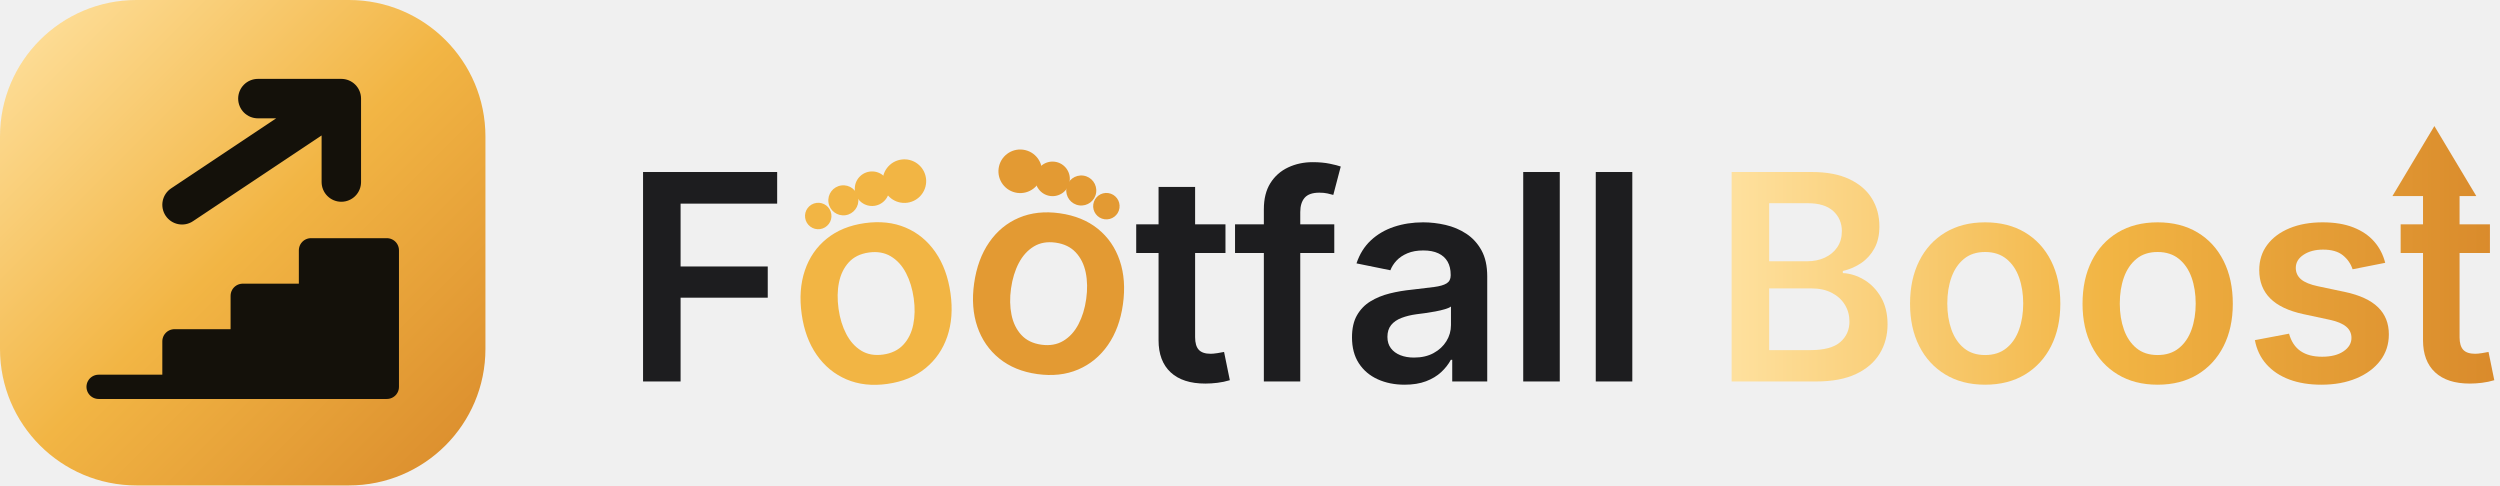
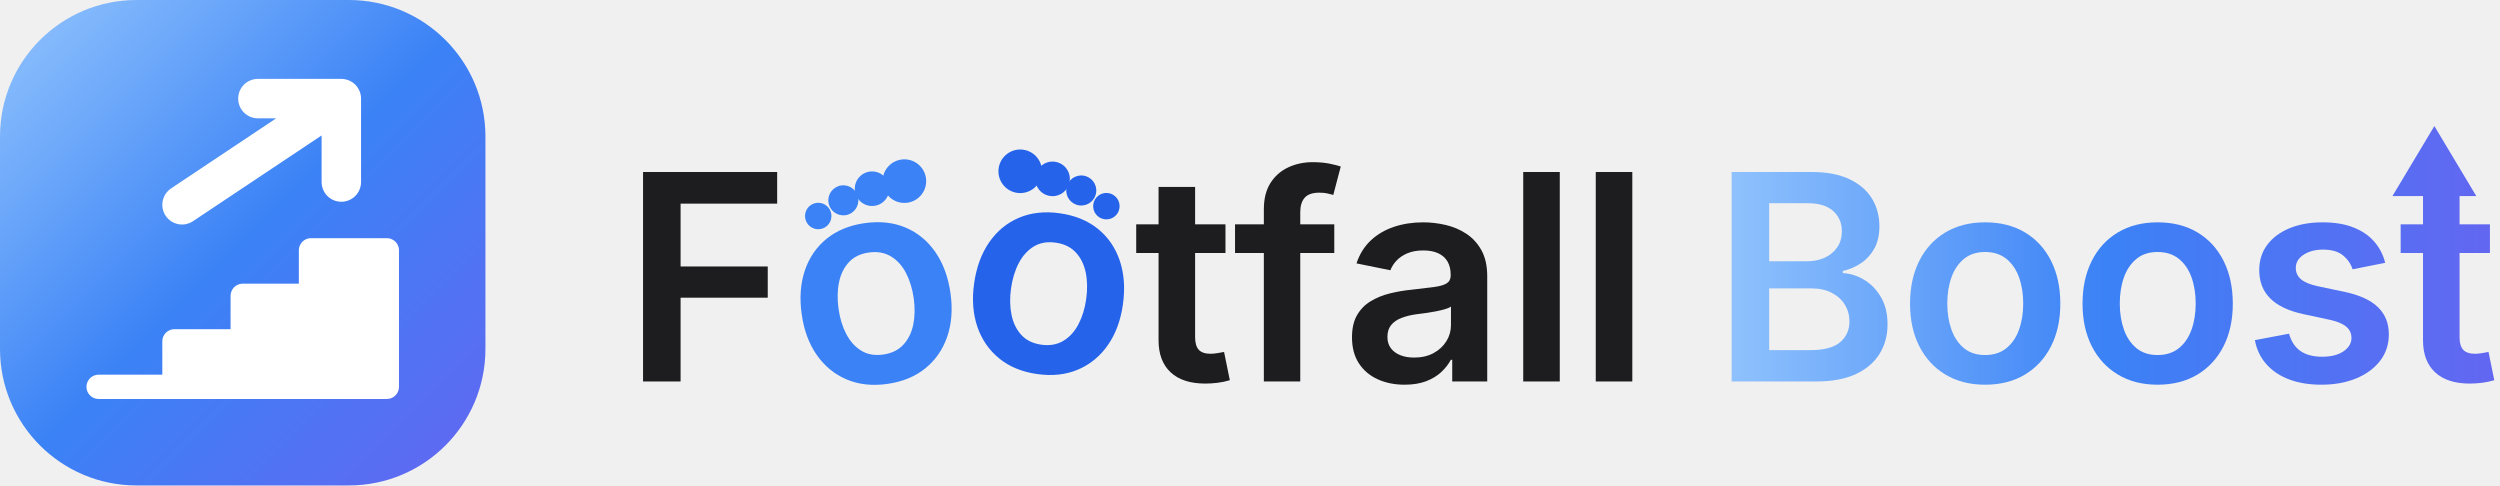
<svg xmlns="http://www.w3.org/2000/svg" viewBox="0 0 164.8 32">
  <defs>
    <linearGradient id="wg2" gradientUnits="userSpaceOnUse" x1="7743.6" y1="0" x2="13355.6" y2="0">
-       <stop offset="0" stop-color="#FFE3A3" />
-       <stop offset=".5" stop-color="#F2B544" />
-       <stop offset="1" stop-color="#D98A2B" />
+       <stop offset="0" stop-color="#93C5FD" />
+       <stop offset=".5" stop-color="#3B82F6" />
+       <stop offset="1" stop-color="#6366F1" />
    </linearGradient>
  </defs>
  <defs>
    <linearGradient id="fbx" x1="0" y1="0" x2="1" y2="1">
-       <stop offset="0" stop-color="#FFE3A3" />
-       <stop offset=".5" stop-color="#F2B544" />
-       <stop offset="1" stop-color="#D98A2B" />
+       <stop offset="0" stop-color="#93C5FD" />
+       <stop offset=".5" stop-color="#3B82F6" />
+       <stop offset="1" stop-color="#6366F1" />
    </linearGradient>
  </defs>
  <rect width="32" height="32" rx="9" fill="url(#fbx)" />
-   <path d="M6.5 25.5h19v-9h-5v3h-4.5v3h-4.5v3z" fill="#14110A" stroke="#14110A" stroke-width="1.6" stroke-linejoin="round" />
-   <path d="M12 13.5 22.5 6.5M17 6.5h5.5V12" fill="none" stroke="#14110A" stroke-width="2.6" stroke-linecap="round" stroke-linejoin="round" />
+   <path d="M6.5 25.5h19v-9h-5v3h-4.5v3h-4.5v3z" fill="#FFFFFF" stroke="#FFFFFF" stroke-width="1.6" stroke-linejoin="round" />
+   <path d="M12 13.5 22.5 6.5M17 6.5h5.5V12" fill="none" stroke="#FFFFFF" stroke-width="2.6" stroke-linecap="round" stroke-linejoin="round" />
  <g transform="translate(41 5) scale(0.009267) translate(-0.0 2174.0)">
    <g fill="#1D1D1F">
      <path d="M150 0V-1490H1104V-1265H417V-818H1037V-596H417V0Z" />
      <path d="M4293 -1118V-914H4077V-315Q4077 -254 4103.0 -225.5Q4129 -197 4188 -197Q4206 -197 4235.5 -201.5Q4265 -206 4283 -210L4324 -9Q4281 4 4236.0 9.5Q4191 15 4150 15Q3989 15 3903.0 -65.0Q3817 -145 3817 -293V-914H3658V-1118H3817V-1384H4077V-1118Z" />
      <path d="M5067 -1118V-914H4825V0H4566V-914H4361V-1118H4566V-1225Q4566 -1337 4612.5 -1411.0Q4659 -1485 4738.5 -1522.5Q4818 -1560 4913 -1560Q4982 -1560 5035.0 -1549.0Q5088 -1538 5113 -1529L5060 -1327Q5043 -1332 5018.5 -1337.5Q4994 -1343 4961 -1343Q4888 -1343 4856.5 -1307.0Q4825 -1271 4825 -1205V-1118Z" />
      <path d="M5567 23Q5461 23 5376.0 -15.5Q5291 -54 5242.0 -129.0Q5193 -204 5193 -314Q5193 -409 5228.5 -471.0Q5264 -533 5324.5 -570.0Q5385 -607 5461.0 -626.0Q5537 -645 5619 -653Q5716 -664 5777.0 -672.0Q5838 -680 5866.5 -698.0Q5895 -716 5895 -754V-759Q5895 -814 5873.0 -852.5Q5851 -891 5807.5 -911.5Q5764 -932 5700 -932Q5635 -932 5587.5 -912.0Q5540 -892 5510.0 -860.0Q5480 -828 5466 -791L5225 -840Q5258 -939 5327.0 -1003.5Q5396 -1068 5491.5 -1100.0Q5587 -1132 5699 -1132Q5778 -1132 5858.5 -1113.5Q5939 -1095 6006.0 -1051.0Q6073 -1007 6114.0 -933.0Q6155 -859 6155 -747V0H5906V-154H5896Q5871 -107 5827.5 -66.5Q5784 -26 5719.5 -1.5Q5655 23 5567 23ZM5634 -170Q5715 -170 5773.5 -202.0Q5832 -234 5864.5 -286.5Q5897 -339 5897 -401V-533Q5884 -523 5853.5 -514.0Q5823 -505 5785.5 -498.0Q5748 -491 5711.5 -486.0Q5675 -481 5650 -478Q5592 -470 5545.0 -452.0Q5498 -434 5471.5 -401.5Q5445 -369 5445 -317Q5445 -269 5469.5 -236.5Q5494 -204 5536.5 -187.0Q5579 -170 5634 -170Z" />
      <path d="M6671 -1490V0H6411V-1490Z" />
      <path d="M7187 -1490V0H6927V-1490Z" />
    </g>
-     <g fill="#F2B544" transform="translate(0 0) rotate(-8 1807.5 -554.5)">
+     <g fill="#3B82F6" transform="translate(0 0) rotate(-8 1807.5 -554.5)">
      <path d="M1807 23Q1644 23 1524.0 -49.5Q1404 -122 1338.5 -251.5Q1273 -381 1273 -553Q1273 -727 1338.5 -857.5Q1404 -988 1524.0 -1060.0Q1644 -1132 1807 -1132Q1971 -1132 2091.0 -1060.0Q2211 -988 2276.5 -857.5Q2342 -727 2342 -553Q2342 -381 2276.5 -251.5Q2211 -122 2091.0 -49.5Q1971 23 1807 23ZM1807 -188Q1898 -188 1958.5 -237.0Q2019 -286 2048.5 -369.0Q2078 -452 2078 -554Q2078 -657 2048.5 -740.0Q2019 -823 1958.5 -872.0Q1898 -921 1807 -921Q1716 -921 1656.5 -872.0Q1597 -823 1567.5 -740.5Q1538 -658 1538 -554Q1538 -452 1567.5 -369.0Q1597 -286 1656.5 -237.0Q1716 -188 1807 -188Z" />
      <circle cx="2128.2" cy="-1388.56" r="155.005" />
      <circle cx="1893.02" cy="-1367.18" r="122.935" />
      <circle cx="1679.22" cy="-1313.73" r="106.9" />
      <circle cx="1486.8" cy="-1228.21" r="94.072" />
    </g>
-     <g fill="#E39A33" transform="translate(0 -70) rotate(8 3034.5 -554.5)">
+     <g fill="#2563EB" transform="translate(0 -70) rotate(8 3034.5 -554.5)">
      <path d="M3034 23Q2871 23 2751.0 -49.5Q2631 -122 2565.5 -251.5Q2500 -381 2500 -553Q2500 -727 2565.5 -857.5Q2631 -988 2751.0 -1060.0Q2871 -1132 3034 -1132Q3198 -1132 3318.0 -1060.0Q3438 -988 3503.5 -857.5Q3569 -727 3569 -553Q3569 -381 3503.5 -251.5Q3438 -122 3318.0 -49.5Q3198 23 3034 23ZM3034 -188Q3125 -188 3185.5 -237.0Q3246 -286 3275.5 -369.0Q3305 -452 3305 -554Q3305 -657 3275.5 -740.0Q3246 -823 3185.5 -872.0Q3125 -921 3034 -921Q2943 -921 2883.5 -872.0Q2824 -823 2794.5 -740.5Q2765 -658 2765 -554Q2765 -452 2794.5 -369.0Q2824 -286 2883.5 -237.0Q2943 -188 3034 -188Z" />
      <circle cx="2713.8" cy="-1388.56" r="155.005" />
      <circle cx="2948.98" cy="-1367.18" r="122.935" />
      <circle cx="3162.78" cy="-1313.73" r="106.9" />
      <circle cx="3355.2" cy="-1228.21" r="94.072" />
    </g>
    <g fill="url(#wg2)">
      <path d="M7893.6 0V-1490H8463.6Q8624.6 -1490 8731.6 -1439.0Q8838.6 -1388 8891.6 -1301.0Q8944.6 -1214 8944.6 -1103Q8944.6 -1012 8909.6 -947.5Q8874.6 -883 8816.1 -843.0Q8757.6 -803 8684.6 -786V-771Q8763.6 -767 8836.6 -723.0Q8909.6 -679 8956.1 -599.0Q9002.6 -519 9002.6 -406Q9002.6 -290 8946.6 -198.0Q8890.6 -106 8778.1 -53.0Q8665.6 0 8494.6 0ZM8160.6 -223H8452.6Q8600.6 -223 8666.1 -280.0Q8731.6 -337 8731.6 -426Q8731.6 -493 8698.6 -546.5Q8665.6 -600 8605.1 -631.0Q8544.6 -662 8461.6 -662H8160.6ZM8160.6 -855H8429.6Q8500.6 -855 8556.6 -881.0Q8612.6 -907 8645.1 -955.0Q8677.6 -1003 8677.6 -1069Q8677.6 -1156 8616.6 -1212.0Q8555.6 -1268 8435.6 -1268H8160.6Z" />
      <path d="M9696.6 23Q9533.6 23 9413.6 -49.5Q9293.6 -122 9228.1 -251.5Q9162.6 -381 9162.6 -553Q9162.6 -727 9228.1 -857.5Q9293.6 -988 9413.6 -1060.0Q9533.6 -1132 9696.6 -1132Q9860.6 -1132 9980.6 -1060.0Q10100.6 -988 10166.1 -857.5Q10231.6 -727 10231.6 -553Q10231.6 -381 10166.1 -251.5Q10100.6 -122 9980.6 -49.5Q9860.6 23 9696.6 23ZM9696.6 -188Q9787.6 -188 9848.1 -237.0Q9908.6 -286 9938.1 -369.0Q9967.6 -452 9967.6 -554Q9967.6 -657 9938.1 -740.0Q9908.6 -823 9848.1 -872.0Q9787.6 -921 9696.6 -921Q9605.6 -921 9546.1 -872.0Q9486.6 -823 9457.1 -740.5Q9427.6 -658 9427.6 -554Q9427.6 -452 9457.1 -369.0Q9486.6 -286 9546.1 -237.0Q9605.6 -188 9696.6 -188Z" />
      <path d="M10923.6 23Q10760.6 23 10640.6 -49.5Q10520.6 -122 10455.1 -251.5Q10389.6 -381 10389.6 -553Q10389.6 -727 10455.1 -857.5Q10520.6 -988 10640.6 -1060.0Q10760.6 -1132 10923.6 -1132Q11087.6 -1132 11207.6 -1060.0Q11327.6 -988 11393.1 -857.5Q11458.6 -727 11458.6 -553Q11458.6 -381 11393.1 -251.5Q11327.6 -122 11207.6 -49.5Q11087.6 23 10923.6 23ZM10923.6 -188Q11014.6 -188 11075.1 -237.0Q11135.6 -286 11165.1 -369.0Q11194.6 -452 11194.6 -554Q11194.6 -657 11165.1 -740.0Q11135.6 -823 11075.1 -872.0Q11014.6 -921 10923.6 -921Q10832.6 -921 10773.1 -872.0Q10713.6 -823 10684.1 -740.5Q10654.6 -658 10654.6 -554Q10654.6 -452 10684.1 -369.0Q10713.6 -286 10773.1 -237.0Q10832.6 -188 10923.6 -188Z" />
      <path d="M12088.6 23Q11959.6 23 11860.6 -14.0Q11761.6 -51 11698.1 -122.0Q11634.6 -193 11615.6 -294L11858.6 -340Q11881.6 -257 11940.1 -216.5Q11998.6 -176 12093.6 -176Q12189.6 -176 12246.1 -214.5Q12302.6 -253 12302.6 -310Q12302.6 -358 12265.6 -389.5Q12228.6 -421 12151.6 -438L11960.6 -479Q11802.6 -513 11724.6 -591.0Q11646.6 -669 11646.6 -792Q11646.6 -896 11703.6 -972.0Q11760.6 -1048 11862.1 -1090.0Q11963.6 -1132 12097.6 -1132Q12224.6 -1132 12316.1 -1096.0Q12407.6 -1060 12464.1 -995.5Q12520.6 -931 12542.6 -844L12310.6 -798Q12291.6 -857 12241.6 -897.5Q12191.6 -938 12100.6 -938Q12017.6 -938 11962.1 -901.5Q11906.6 -865 11906.6 -808Q11906.6 -759 11943.6 -727.0Q11980.6 -695 12065.6 -677L12255.6 -637Q12414.6 -603 12491.6 -528.0Q12568.6 -453 12568.6 -335Q12568.6 -229 12507.6 -148.5Q12446.6 -68 12338.1 -22.5Q12229.6 23 12088.6 23Z" />
      <path d="M13287.6 -1118V-914H13071.6V-315Q13071.6 -254 13097.6 -225.5Q13123.6 -197 13182.6 -197Q13200.6 -197 13230.1 -201.5Q13259.6 -206 13277.6 -210L13318.6 -9Q13275.6 4 13230.6 9.5Q13185.6 15 13144.6 15Q12983.6 15 12897.6 -65.0Q12811.6 -145 12811.6 -293V-914H12652.6V-1118H12811.6V-1384H13071.6V-1118Z" />
      <path d="M12594.14 -1319.0 L12892.36 -1816.9 L13190.58 -1319.0 Z" />
    </g>
  </g>
</svg>
